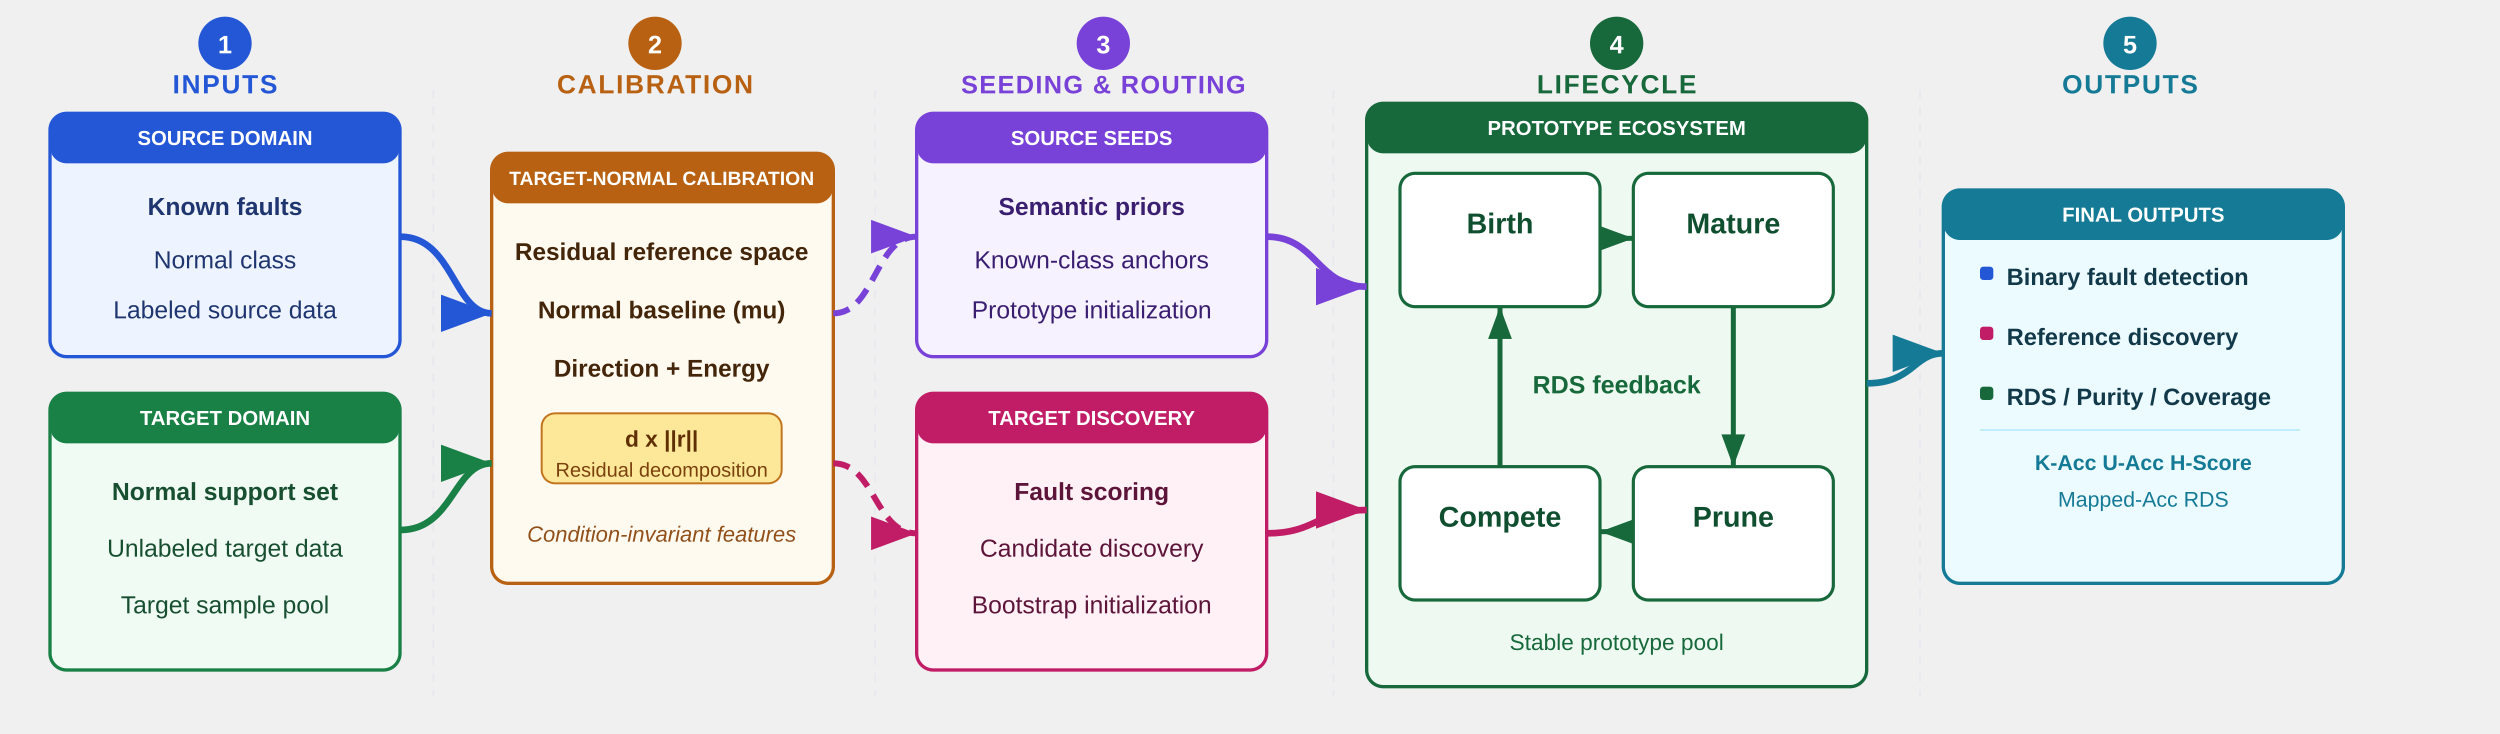
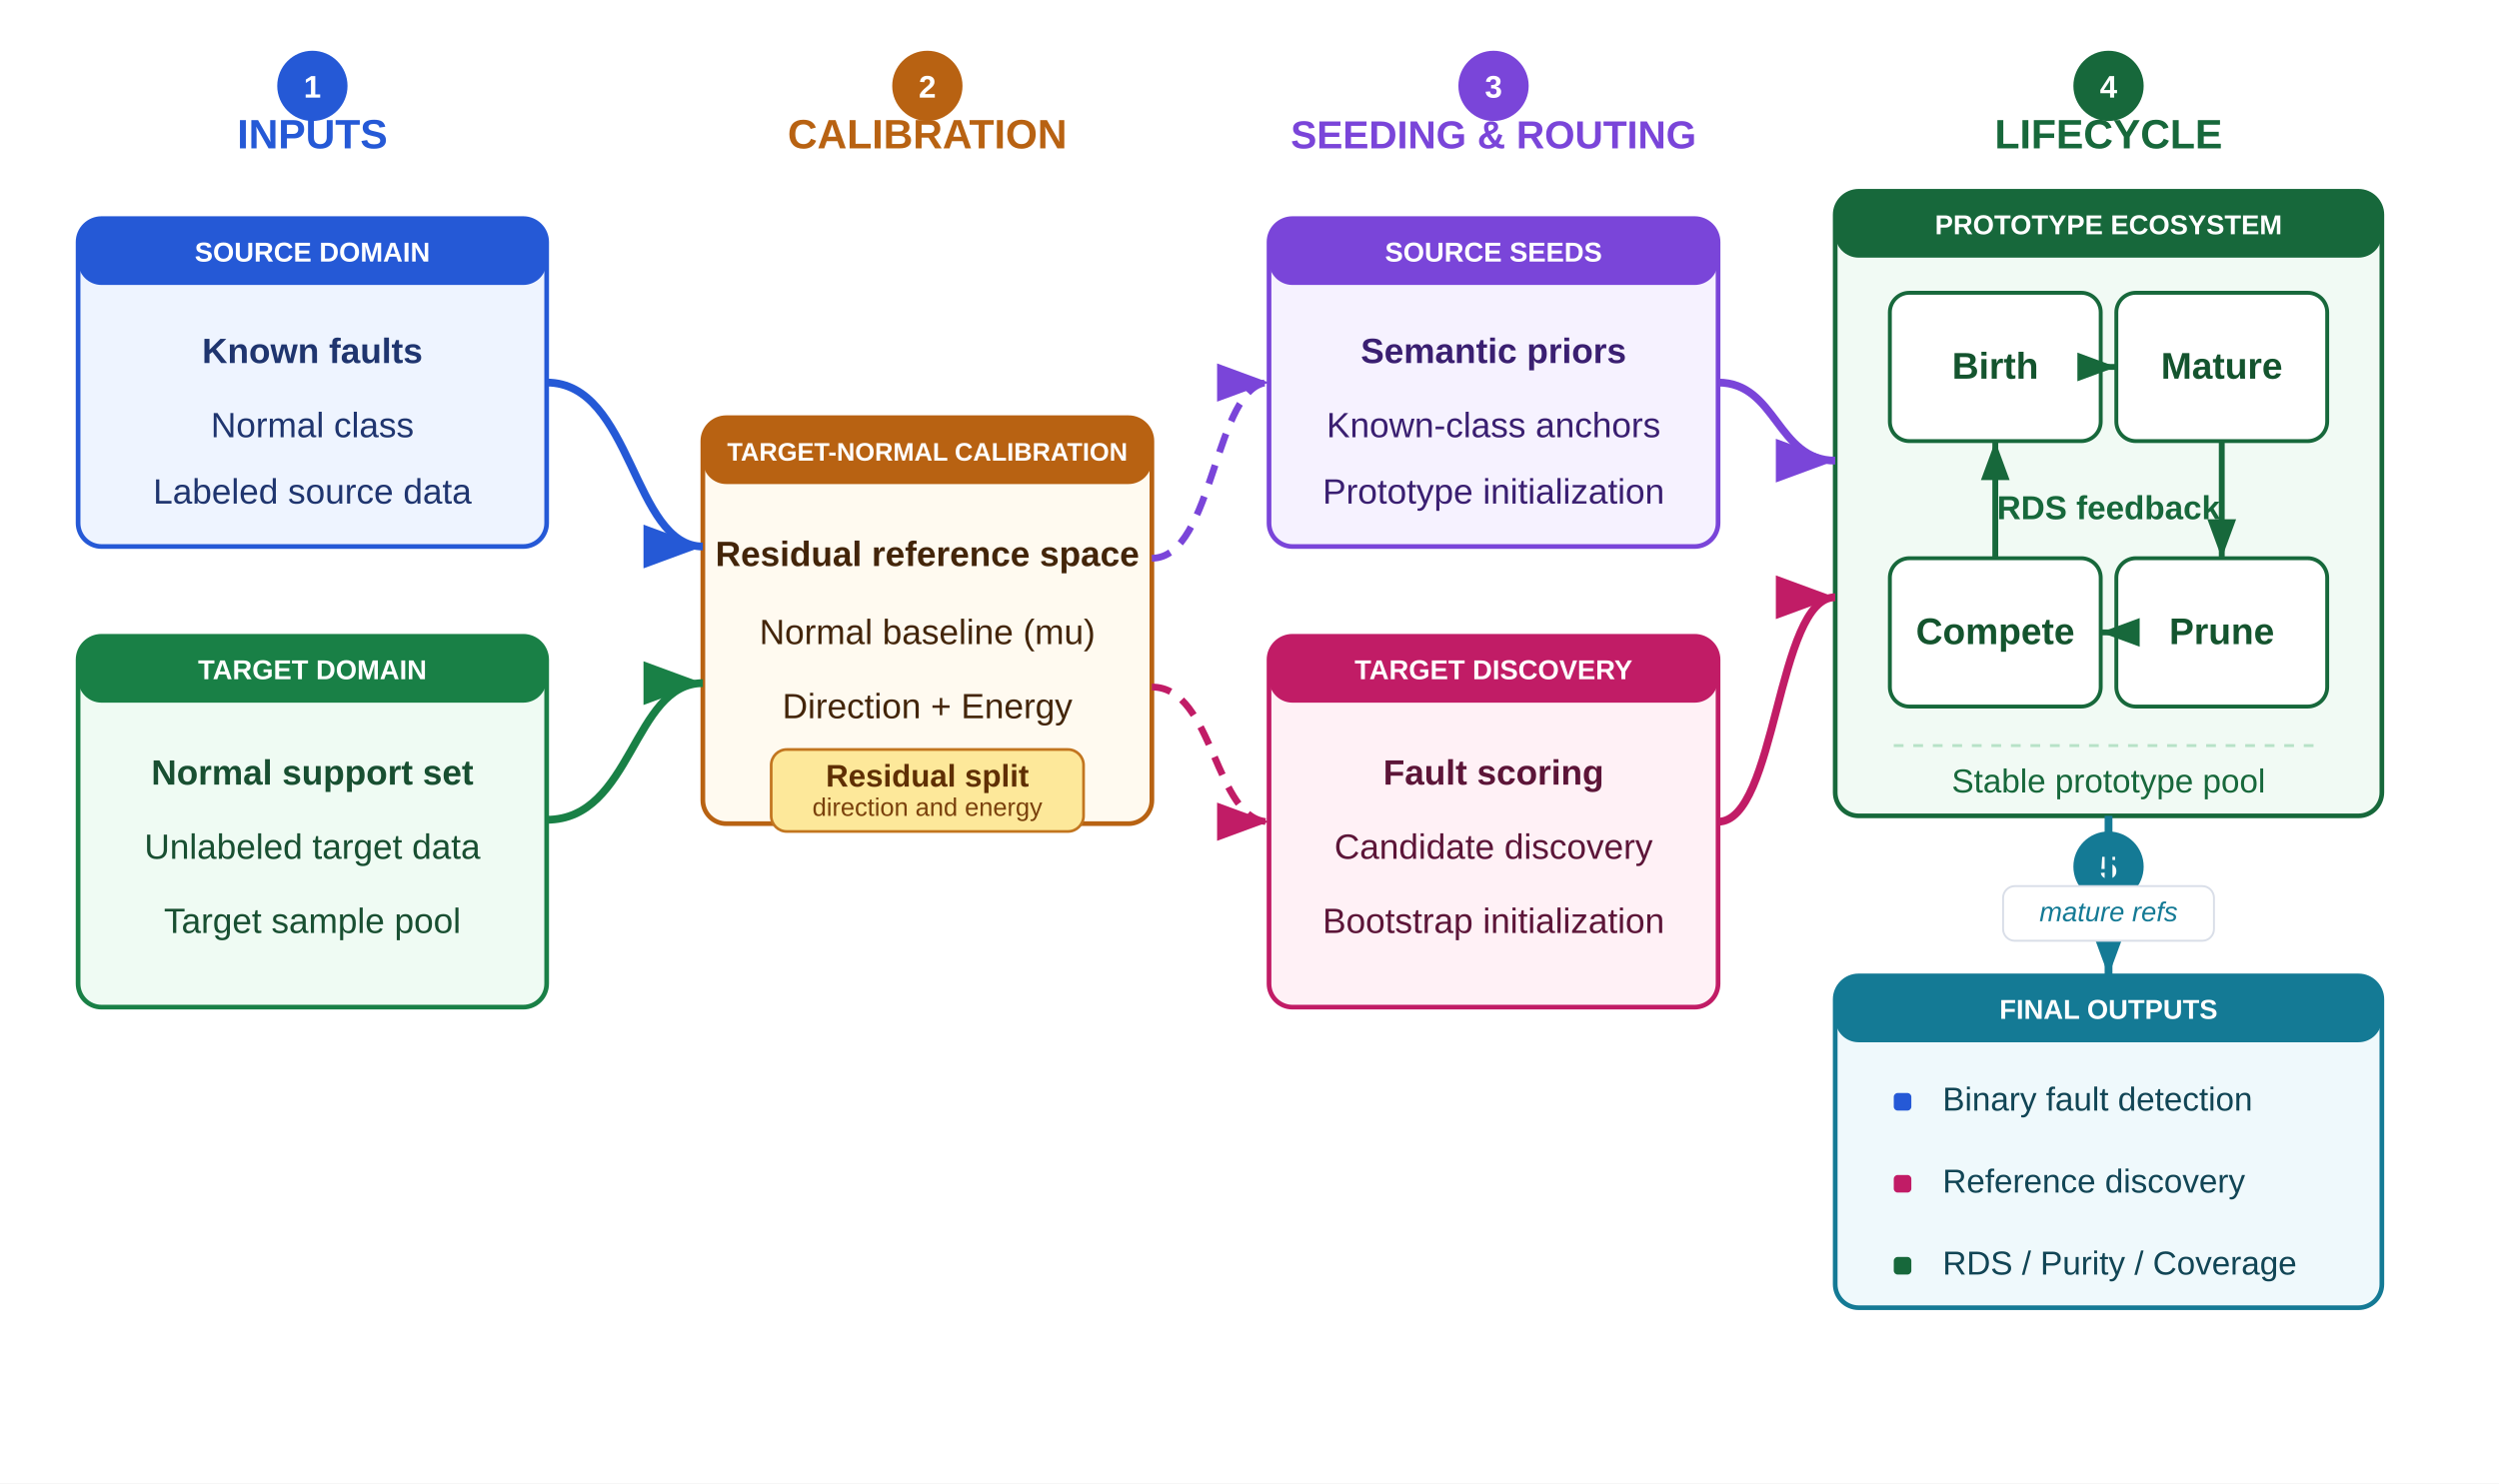
- <svg xmlns="http://www.w3.org/2000/svg" viewBox="0 0 1500 440" font-family="Arial, Helvetica, sans-serif">
+ <svg xmlns="http://www.w3.org/2000/svg" viewBox="0 0 1280 760" font-family="Arial, Helvetica, sans-serif">
  <defs>
    <marker id="m-blue" viewBox="0 0 10 8" refX="9.5" refY="4" markerWidth="8" markerHeight="8" orient="auto">
-       <path d="M0,0.5 L9.5,4 L0,7.5Z" fill="#2457d6" />
+       <path d="M0,0.5 L9.5,4 L0,7.5Z" fill="#2559d6" />
    </marker>
    <marker id="m-green" viewBox="0 0 10 8" refX="9.5" refY="4" markerWidth="8" markerHeight="8" orient="auto">
      <path d="M0,0.5 L9.5,4 L0,7.5Z" fill="#198046" />
    </marker>
    <marker id="m-purple" viewBox="0 0 10 8" refX="9.5" refY="4" markerWidth="8" markerHeight="8" orient="auto">
-       <path d="M0,0.5 L9.5,4 L0,7.5Z" fill="#7842d8" />
+       <path d="M0,0.5 L9.5,4 L0,7.5Z" fill="#7a45d9" />
    </marker>
    <marker id="m-rose" viewBox="0 0 10 8" refX="9.5" refY="4" markerWidth="8" markerHeight="8" orient="auto">
-       <path d="M0,0.5 L9.5,4 L0,7.5Z" fill="#c11d67" />
+       <path d="M0,0.5 L9.5,4 L0,7.5Z" fill="#c11c66" />
+     </marker>
+     <marker id="m-eco" viewBox="0 0 10 8" refX="9.5" refY="4" markerWidth="7" markerHeight="7" orient="auto">
+       <path d="M0,0.5 L9.5,4 L0,7.5Z" fill="#17683b" />
    </marker>
    <marker id="m-teal" viewBox="0 0 10 8" refX="9.5" refY="4" markerWidth="8" markerHeight="8" orient="auto">
      <path d="M0,0.5 L9.5,4 L0,7.5Z" fill="#147a95" />
    </marker>
-     <marker id="m-eco" viewBox="0 0 10 8" refX="9.5" refY="4" markerWidth="6.8" markerHeight="6.8" orient="auto">
-       <path d="M0,0.5 L9.5,4 L0,7.5Z" fill="#17683b" />
-     </marker>
  </defs>
-   <line x1="260" y1="54" x2="260" y2="418" stroke="#e6e8ee" stroke-width="1" stroke-dasharray="5,5" />
-   <line x1="525" y1="54" x2="525" y2="418" stroke="#e6e8ee" stroke-width="1" stroke-dasharray="5,5" />
-   <line x1="800" y1="54" x2="800" y2="418" stroke="#e6e8ee" stroke-width="1" stroke-dasharray="5,5" />
-   <line x1="1152" y1="54" x2="1152" y2="418" stroke="#e6e8ee" stroke-width="1" stroke-dasharray="5,5" />
-   <circle cx="135" cy="26" r="16" fill="#2457d6" />
-   <text x="135" y="32" text-anchor="middle" fill="#fff" font-size="15.2" font-weight="700">1</text>
-   <circle cx="393" cy="26" r="16" fill="#b86112" />
-   <text x="393" y="32" text-anchor="middle" fill="#fff" font-size="15.2" font-weight="700">2</text>
-   <circle cx="662" cy="26" r="16" fill="#7842d8" />
-   <text x="662" y="32" text-anchor="middle" fill="#fff" font-size="15.2" font-weight="700">3</text>
-   <circle cx="970" cy="26" r="16" fill="#17683b" />
-   <text x="970" y="32" text-anchor="middle" fill="#fff" font-size="15.2" font-weight="700">4</text>
-   <circle cx="1278" cy="26" r="16" fill="#147a95" />
-   <text x="1278" y="32" text-anchor="middle" fill="#fff" font-size="15.2" font-weight="700">5</text>
-   <text x="135" y="56" text-anchor="middle" fill="#2457d6" font-size="15.8" font-weight="800" letter-spacing="1.0">INPUTS</text>
-   <text x="393" y="56" text-anchor="middle" fill="#b86112" font-size="15.8" font-weight="800" letter-spacing="1.0">CALIBRATION</text>
-   <text x="662" y="56" text-anchor="middle" fill="#7842d8" font-size="15.2" font-weight="800" letter-spacing="0.8">SEEDING &amp; ROUTING</text>
-   <text x="970" y="56" text-anchor="middle" fill="#17683b" font-size="15.8" font-weight="800" letter-spacing="1.0">LIFECYCLE</text>
-   <text x="1278" y="56" text-anchor="middle" fill="#147a95" font-size="15.8" font-weight="800" letter-spacing="1.0">OUTPUTS</text>
-   <rect x="30" y="68" width="210" height="146" rx="10" fill="#eef4ff" stroke="#2457d6" stroke-width="2" />
-   <rect x="30" y="68" width="210" height="30" rx="10" fill="#2457d6" />
-   <text x="135" y="87" text-anchor="middle" fill="#fff" font-size="12.2" font-weight="700">SOURCE DOMAIN</text>
-   <text x="135" y="129" text-anchor="middle" fill="#1f356f" font-size="14.8" font-weight="600">Known faults</text>
-   <text x="135" y="161" text-anchor="middle" fill="#1f356f" font-size="14.8">Normal class</text>
-   <text x="135" y="191" text-anchor="middle" fill="#1f356f" font-size="14.8">Labeled source data</text>
-   <rect x="30" y="236" width="210" height="166" rx="10" fill="#effbf3" stroke="#198046" stroke-width="2" />
-   <rect x="30" y="236" width="210" height="30" rx="10" fill="#198046" />
-   <text x="135" y="255" text-anchor="middle" fill="#fff" font-size="12.2" font-weight="700">TARGET DOMAIN</text>
-   <text x="135" y="300" text-anchor="middle" fill="#184f31" font-size="14.8" font-weight="600">Normal support set</text>
-   <text x="135" y="334" text-anchor="middle" fill="#184f31" font-size="14.8">Unlabeled target data</text>
-   <text x="135" y="368" text-anchor="middle" fill="#184f31" font-size="14.8">Target sample pool</text>
-   <rect x="295" y="92" width="205" height="258" rx="10" fill="#fffaf0" stroke="#b86112" stroke-width="2" />
-   <rect x="295" y="92" width="205" height="30" rx="10" fill="#b86112" />
-   <text x="397" y="111" text-anchor="middle" fill="#fff" font-size="11.6" font-weight="700">TARGET-NORMAL CALIBRATION</text>
-   <text x="397" y="156" text-anchor="middle" fill="#43250a" font-size="14.6" font-weight="600">Residual reference space</text>
-   <text x="397" y="191" text-anchor="middle" fill="#43250a" font-size="14.6" font-weight="600">Normal baseline (mu)</text>
-   <text x="397" y="226" text-anchor="middle" fill="#43250a" font-size="14.6" font-weight="600">Direction + Energy</text>
-   <rect x="325" y="248" width="144" height="42" rx="8" fill="#fde89a" stroke="#c2751f" stroke-width="1.2" />
-   <text x="397" y="268" text-anchor="middle" fill="#5f2f03" font-size="13.6" font-weight="700">d x ||r||</text>
-   <text x="397" y="286" text-anchor="middle" fill="#7a410c" font-size="12.0">Residual decomposition</text>
-   <text x="397" y="325" text-anchor="middle" fill="#91501a" font-size="13.2" font-style="italic">Condition-invariant features</text>
-   <rect x="550" y="68" width="210" height="146" rx="10" fill="#f6f2ff" stroke="#7842d8" stroke-width="2" />
-   <rect x="550" y="68" width="210" height="30" rx="10" fill="#7842d8" />
-   <text x="655" y="87" text-anchor="middle" fill="#fff" font-size="12.2" font-weight="700">SOURCE SEEDS</text>
-   <text x="655" y="129" text-anchor="middle" fill="#3a1f71" font-size="14.8" font-weight="600">Semantic priors</text>
-   <text x="655" y="161" text-anchor="middle" fill="#3a1f71" font-size="14.8">Known-class anchors</text>
-   <text x="655" y="191" text-anchor="middle" fill="#3a1f71" font-size="14.8">Prototype initialization</text>
-   <rect x="550" y="236" width="210" height="166" rx="10" fill="#fff1f6" stroke="#c11d67" stroke-width="2" />
-   <rect x="550" y="236" width="210" height="30" rx="10" fill="#c11d67" />
-   <text x="655" y="255" text-anchor="middle" fill="#fff" font-size="12.2" font-weight="700">TARGET DISCOVERY</text>
-   <text x="655" y="300" text-anchor="middle" fill="#5c1538" font-size="14.8" font-weight="600">Fault scoring</text>
-   <text x="655" y="334" text-anchor="middle" fill="#5c1538" font-size="14.8">Candidate discovery</text>
-   <text x="655" y="368" text-anchor="middle" fill="#5c1538" font-size="14.8">Bootstrap initialization</text>
-   <rect x="820" y="62" width="300" height="350" rx="10" fill="#eefaf1" stroke="#17683b" stroke-width="2" />
-   <rect x="820" y="62" width="300" height="30" rx="10" fill="#17683b" />
-   <text x="970" y="81" text-anchor="middle" fill="#fff" font-size="12.2" font-weight="700">PROTOTYPE ECOSYSTEM</text>
-   <rect x="840" y="104" width="120" height="80" rx="9" fill="#fff" stroke="#17683b" stroke-width="1.9" />
-   <rect x="980" y="104" width="120" height="80" rx="9" fill="#fff" stroke="#17683b" stroke-width="1.9" />
-   <rect x="840" y="280" width="120" height="80" rx="9" fill="#fff" stroke="#17683b" stroke-width="1.9" />
-   <rect x="980" y="280" width="120" height="80" rx="9" fill="#fff" stroke="#17683b" stroke-width="1.9" />
-   <text x="900" y="140" text-anchor="middle" fill="#0f4f2f" font-size="17.2" font-weight="700">Birth</text>
-   <text x="1040" y="140" text-anchor="middle" fill="#0f4f2f" font-size="17.2" font-weight="700">Mature</text>
-   <text x="900" y="316" text-anchor="middle" fill="#0f4f2f" font-size="17.2" font-weight="700">Compete</text>
-   <text x="1040" y="316" text-anchor="middle" fill="#0f4f2f" font-size="17.2" font-weight="700">Prune</text>
-   <text x="970" y="236" text-anchor="middle" fill="#17683b" font-size="15.0" font-weight="700">RDS feedback</text>
-   <text x="970" y="390" text-anchor="middle" fill="#17683b" font-size="13.6">Stable prototype pool</text>
-   <line x1="960" y1="143" x2="980" y2="143" stroke="#17683b" stroke-width="3" marker-end="url(#m-eco)" />
-   <line x1="1040" y1="184" x2="1040" y2="280" stroke="#17683b" stroke-width="3" marker-end="url(#m-eco)" />
-   <line x1="980" y1="319" x2="960" y2="319" stroke="#17683b" stroke-width="3" marker-end="url(#m-eco)" />
-   <line x1="900" y1="280" x2="900" y2="184" stroke="#17683b" stroke-width="3" marker-end="url(#m-eco)" />
-   <rect x="1166" y="114" width="240" height="236" rx="10" fill="#ecfbff" stroke="#147a95" stroke-width="2" />
-   <rect x="1166" y="114" width="240" height="30" rx="10" fill="#147a95" />
-   <text x="1286" y="133" text-anchor="middle" fill="#fff" font-size="12.2" font-weight="700">FINAL OUTPUTS</text>
-   <rect x="1188" y="160" width="8" height="8" rx="2" fill="#2457d6" />
-   <text x="1204" y="171" fill="#123949" font-size="14.2" font-weight="600">Binary fault detection</text>
-   <rect x="1188" y="196" width="8" height="8" rx="2" fill="#c11d67" />
-   <text x="1204" y="207" fill="#123949" font-size="14.2" font-weight="600">Reference discovery</text>
-   <rect x="1188" y="232" width="8" height="8" rx="2" fill="#17683b" />
-   <text x="1204" y="243" fill="#123949" font-size="14.2" font-weight="600">RDS / Purity / Coverage</text>
-   <line x1="1188" y1="258" x2="1380" y2="258" stroke="#b6ebf8" stroke-width="1" />
-   <text x="1286" y="282" text-anchor="middle" fill="#147a95" font-size="12.8" font-weight="600">K-Acc  U-Acc  H-Score</text>
-   <text x="1286" y="304" text-anchor="middle" fill="#147a95" font-size="12.8">Mapped-Acc  RDS</text>
-   <path d="M240,142 C272,142 272,188 295,188" stroke="#2457d6" stroke-width="4" fill="none" marker-end="url(#m-blue)" />
-   <path d="M240,318 C272,318 272,278 295,278" stroke="#198046" stroke-width="4" fill="none" marker-end="url(#m-green)" />
-   <path d="M500,188 C525,188 525,142 550,142" stroke="#7842d8" stroke-width="3.6" fill="none" stroke-dasharray="10,6" marker-end="url(#m-purple)" />
-   <path d="M500,278 C525,278 525,320 550,320" stroke="#c11d67" stroke-width="3.6" fill="none" stroke-dasharray="10,6" marker-end="url(#m-rose)" />
-   <path d="M760,142 C790,142 790,172 820,172" stroke="#7842d8" stroke-width="4" fill="none" marker-end="url(#m-purple)" />
-   <path d="M760,320 C790,320 790,306 820,306" stroke="#c11d67" stroke-width="4" fill="none" marker-end="url(#m-rose)" />
-   <path d="M1120,230 C1148,230 1148,212 1166,212" stroke="#147a95" stroke-width="4" fill="none" marker-end="url(#m-teal)" />
+   <rect x="0" y="0" width="1280" height="760" fill="#ffffff" />
+   <circle cx="160" cy="44" r="18" fill="#2559d6" />
+   <text x="160" y="50" text-anchor="middle" fill="#ffffff" font-size="16" font-weight="700">1</text>
+   <text x="160" y="76" text-anchor="middle" fill="#2559d6" font-size="21" font-weight="800">INPUTS</text>
+   <circle cx="475" cy="44" r="18" fill="#b86212" />
+   <text x="475" y="50" text-anchor="middle" fill="#ffffff" font-size="16" font-weight="700">2</text>
+   <text x="475" y="76" text-anchor="middle" fill="#b86212" font-size="21" font-weight="800">CALIBRATION</text>
+   <circle cx="765" cy="44" r="18" fill="#7a45d9" />
+   <text x="765" y="50" text-anchor="middle" fill="#ffffff" font-size="16" font-weight="700">3</text>
+   <text x="765" y="76" text-anchor="middle" fill="#7a45d9" font-size="20" font-weight="800">SEEDING &amp; ROUTING</text>
+   <circle cx="1080" cy="44" r="18" fill="#17683b" />
+   <text x="1080" y="50" text-anchor="middle" fill="#ffffff" font-size="16" font-weight="700">4</text>
+   <text x="1080" y="76" text-anchor="middle" fill="#17683b" font-size="21" font-weight="800">LIFECYCLE</text>
+   <circle cx="1080" cy="444" r="18" fill="#147a95" />
+   <text x="1080" y="450" text-anchor="middle" fill="#ffffff" font-size="16" font-weight="700">5</text>
+   <text x="1080" y="476" text-anchor="middle" fill="#147a95" font-size="21" font-weight="800">OUTPUTS</text>
+   <rect x="40" y="112" width="240" height="168" rx="12" fill="#eef4ff" stroke="#2559d6" stroke-width="2.4" />
+   <rect x="40" y="112" width="240" height="34" rx="12" fill="#2559d6" />
+   <text x="160" y="134" text-anchor="middle" fill="#ffffff" font-size="14" font-weight="700">SOURCE DOMAIN</text>
+   <text x="160" y="186" text-anchor="middle" fill="#1f356f" font-size="18" font-weight="600">Known faults</text>
+   <text x="160" y="224" text-anchor="middle" fill="#1f356f" font-size="18">Normal class</text>
+   <text x="160" y="258" text-anchor="middle" fill="#1f356f" font-size="18">Labeled source data</text>
+   <rect x="40" y="326" width="240" height="190" rx="12" fill="#effbf3" stroke="#198046" stroke-width="2.4" />
+   <rect x="40" y="326" width="240" height="34" rx="12" fill="#198046" />
+   <text x="160" y="348" text-anchor="middle" fill="#ffffff" font-size="14" font-weight="700">TARGET DOMAIN</text>
+   <text x="160" y="402" text-anchor="middle" fill="#184f31" font-size="18" font-weight="600">Normal support set</text>
+   <text x="160" y="440" text-anchor="middle" fill="#184f31" font-size="18">Unlabeled target data</text>
+   <text x="160" y="478" text-anchor="middle" fill="#184f31" font-size="18">Target sample pool</text>
+   <rect x="360" y="214" width="230" height="208" rx="12" fill="#fffaf0" stroke="#b86212" stroke-width="2.4" />
+   <rect x="360" y="214" width="230" height="34" rx="12" fill="#b86212" />
+   <text x="475" y="236" text-anchor="middle" fill="#ffffff" font-size="13" font-weight="700">TARGET-NORMAL CALIBRATION</text>
+   <text x="475" y="290" text-anchor="middle" fill="#43250a" font-size="18" font-weight="600">Residual reference space</text>
+   <text x="475" y="330" text-anchor="middle" fill="#43250a" font-size="18">Normal baseline (mu)</text>
+   <text x="475" y="368" text-anchor="middle" fill="#43250a" font-size="18">Direction + Energy</text>
+   <rect x="395" y="384" width="160" height="42" rx="8" fill="#fde89a" stroke="#c2751f" stroke-width="1.4" />
+   <text x="475" y="403" text-anchor="middle" fill="#5f2f03" font-size="16" font-weight="700">Residual split</text>
+   <text x="475" y="418" text-anchor="middle" fill="#7a410c" font-size="13">direction and energy</text>
+   <rect x="650" y="112" width="230" height="168" rx="12" fill="#f6f2ff" stroke="#7a45d9" stroke-width="2.4" />
+   <rect x="650" y="112" width="230" height="34" rx="12" fill="#7a45d9" />
+   <text x="765" y="134" text-anchor="middle" fill="#ffffff" font-size="14" font-weight="700">SOURCE SEEDS</text>
+   <text x="765" y="186" text-anchor="middle" fill="#3a1f71" font-size="18" font-weight="600">Semantic priors</text>
+   <text x="765" y="224" text-anchor="middle" fill="#3a1f71" font-size="18">Known-class anchors</text>
+   <text x="765" y="258" text-anchor="middle" fill="#3a1f71" font-size="18">Prototype initialization</text>
+   <rect x="650" y="326" width="230" height="190" rx="12" fill="#fff1f6" stroke="#c11c66" stroke-width="2.4" />
+   <rect x="650" y="326" width="230" height="34" rx="12" fill="#c11c66" />
+   <text x="765" y="348" text-anchor="middle" fill="#ffffff" font-size="14" font-weight="700">TARGET DISCOVERY</text>
+   <text x="765" y="402" text-anchor="middle" fill="#5c1538" font-size="18" font-weight="600">Fault scoring</text>
+   <text x="765" y="440" text-anchor="middle" fill="#5c1538" font-size="18">Candidate discovery</text>
+   <text x="765" y="478" text-anchor="middle" fill="#5c1538" font-size="18">Bootstrap initialization</text>
+   <rect x="940" y="98" width="280" height="320" rx="12" fill="#f1faf4" stroke="#17683b" stroke-width="2.4" />
+   <rect x="940" y="98" width="280" height="34" rx="12" fill="#17683b" />
+   <text x="1080" y="120" text-anchor="middle" fill="#ffffff" font-size="14" font-weight="700">PROTOTYPE ECOSYSTEM</text>
+   <rect x="968" y="150" width="108" height="76" rx="10" fill="#ffffff" stroke="#17683b" stroke-width="2" />
+   <rect x="1084" y="150" width="108" height="76" rx="10" fill="#ffffff" stroke="#17683b" stroke-width="2" />
+   <rect x="968" y="286" width="108" height="76" rx="10" fill="#ffffff" stroke="#17683b" stroke-width="2" />
+   <rect x="1084" y="286" width="108" height="76" rx="10" fill="#ffffff" stroke="#17683b" stroke-width="2" />
+   <text x="1022" y="194" text-anchor="middle" fill="#14542e" font-size="19" font-weight="700">Birth</text>
+   <text x="1138" y="194" text-anchor="middle" fill="#14542e" font-size="19" font-weight="700">Mature</text>
+   <text x="1022" y="330" text-anchor="middle" fill="#14542e" font-size="19" font-weight="700">Compete</text>
+   <text x="1138" y="330" text-anchor="middle" fill="#14542e" font-size="19" font-weight="700">Prune</text>
+   <line x1="1076" y1="188" x2="1084" y2="188" stroke="#17683b" stroke-width="3" marker-end="url(#m-eco)" />
+   <line x1="1138" y1="226" x2="1138" y2="286" stroke="#17683b" stroke-width="3" marker-end="url(#m-eco)" />
+   <line x1="1084" y1="324" x2="1076" y2="324" stroke="#17683b" stroke-width="3" marker-end="url(#m-eco)" />
+   <line x1="1022" y1="286" x2="1022" y2="226" stroke="#17683b" stroke-width="3" marker-end="url(#m-eco)" />
+   <text x="1080" y="266" text-anchor="middle" fill="#17683b" font-size="17" font-weight="700">RDS feedback</text>
+   <line x1="970" y1="382" x2="1190" y2="382" stroke="#b7e2c7" stroke-width="1.5" stroke-dasharray="5,5" />
+   <text x="1080" y="406" text-anchor="middle" fill="#17683b" font-size="17">Stable prototype pool</text>
+   <rect x="940" y="500" width="280" height="170" rx="12" fill="#eff9fc" stroke="#147a95" stroke-width="2.4" />
+   <rect x="940" y="500" width="280" height="34" rx="12" fill="#147a95" />
+   <text x="1080" y="522" text-anchor="middle" fill="#ffffff" font-size="14" font-weight="700">FINAL OUTPUTS</text>
+   <rect x="970" y="560" width="9" height="9" rx="2" fill="#2559d6" />
+   <text x="995" y="569" fill="#114555" font-size="17">Binary fault detection</text>
+   <rect x="970" y="602" width="9" height="9" rx="2" fill="#c11c66" />
+   <text x="995" y="611" fill="#114555" font-size="17">Reference discovery</text>
+   <rect x="970" y="644" width="9" height="9" rx="2" fill="#17683b" />
+   <text x="995" y="653" fill="#114555" font-size="17">RDS / Purity / Coverage</text>
+   <path d="M280,196 C324,196 324,280 360,280" stroke="#2559d6" stroke-width="4" fill="none" marker-end="url(#m-blue)" />
+   <path d="M280,420 C324,420 324,350 360,350" stroke="#198046" stroke-width="4" fill="none" marker-end="url(#m-green)" />
+   <path d="M590,286 C622,286 622,196 650,196" stroke="#7a45d9" stroke-width="3.5" fill="none" stroke-dasharray="10,7" marker-end="url(#m-purple)" />
+   <path d="M590,352 C622,352 622,421 650,421" stroke="#c11c66" stroke-width="3.5" fill="none" stroke-dasharray="10,7" marker-end="url(#m-rose)" />
+   <path d="M880,196 C910,196 910,236 940,236" stroke="#7a45d9" stroke-width="4" fill="none" marker-end="url(#m-purple)" />
+   <path d="M880,421 C910,421 910,306 940,306" stroke="#c11c66" stroke-width="4" fill="none" marker-end="url(#m-rose)" />
+   <path d="M1080,418 C1080,446 1080,468 1080,500" stroke="#147a95" stroke-width="4" fill="none" marker-end="url(#m-teal)" />
+   <rect x="1026" y="454" width="108" height="28" rx="6" fill="#ffffff" stroke="#d9dee8" stroke-width="1" />
+   <text x="1080" y="472" text-anchor="middle" fill="#147a95" font-size="14" font-style="italic">mature refs</text>
</svg>
